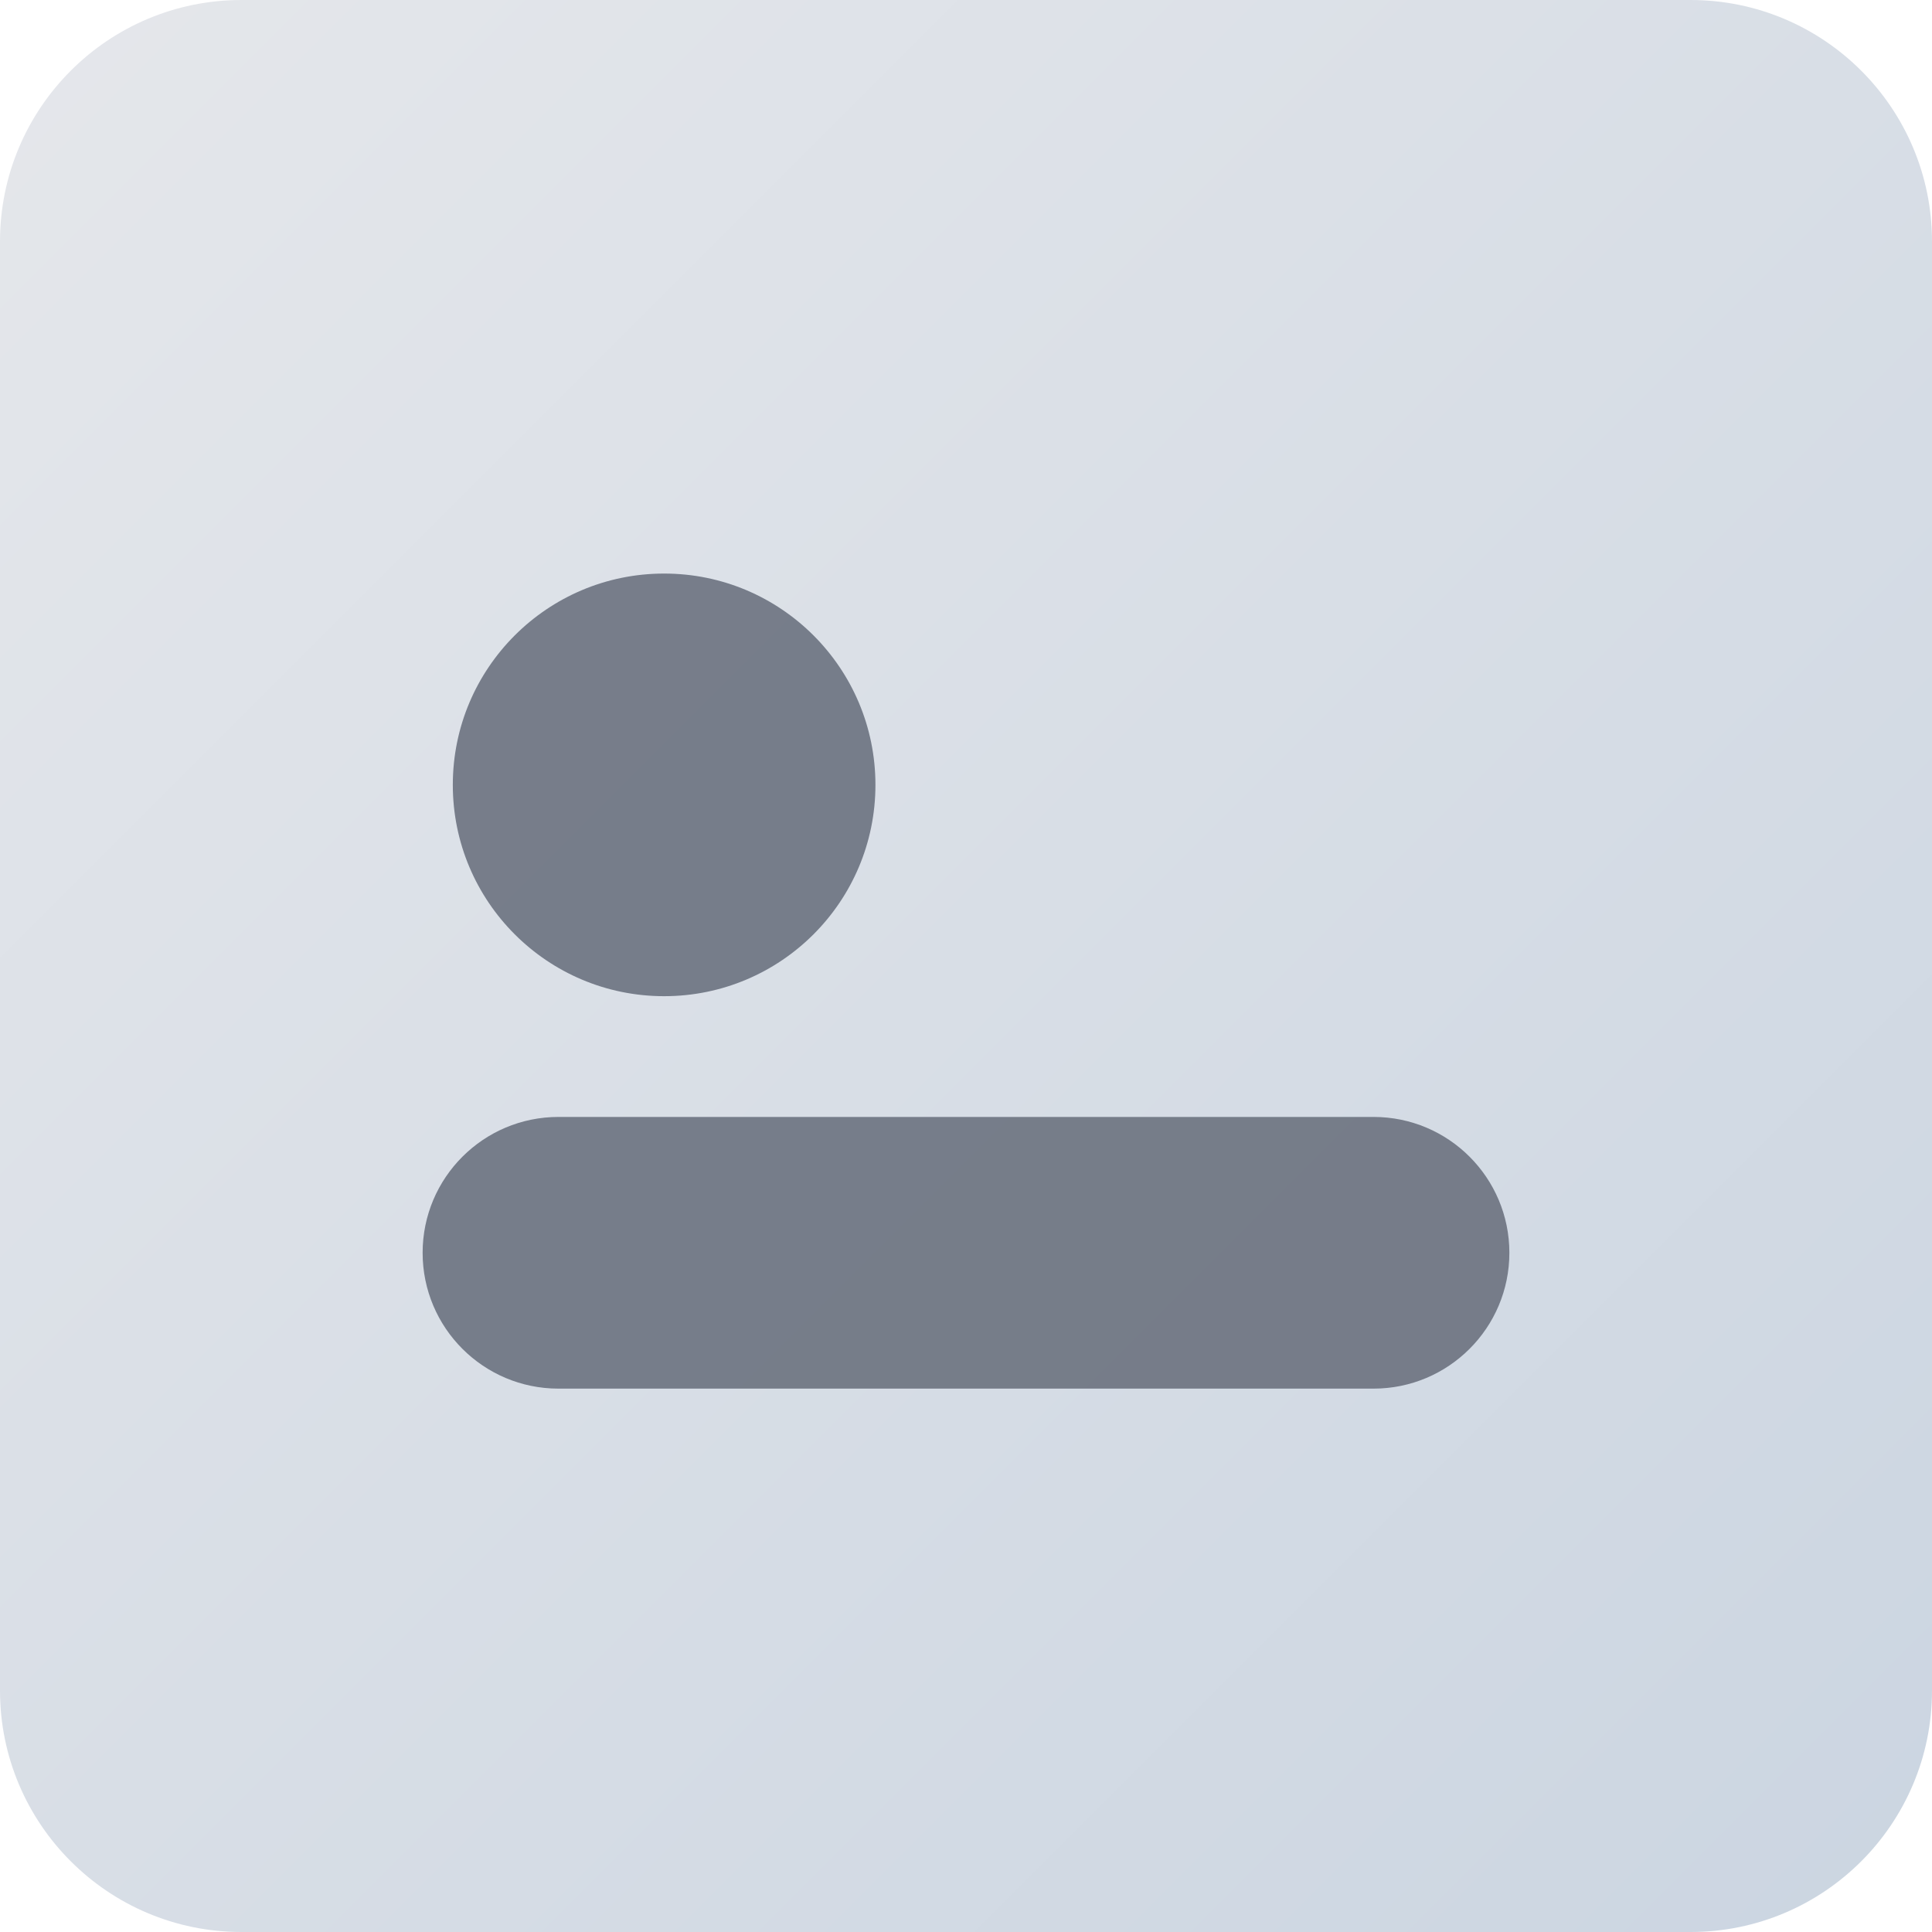
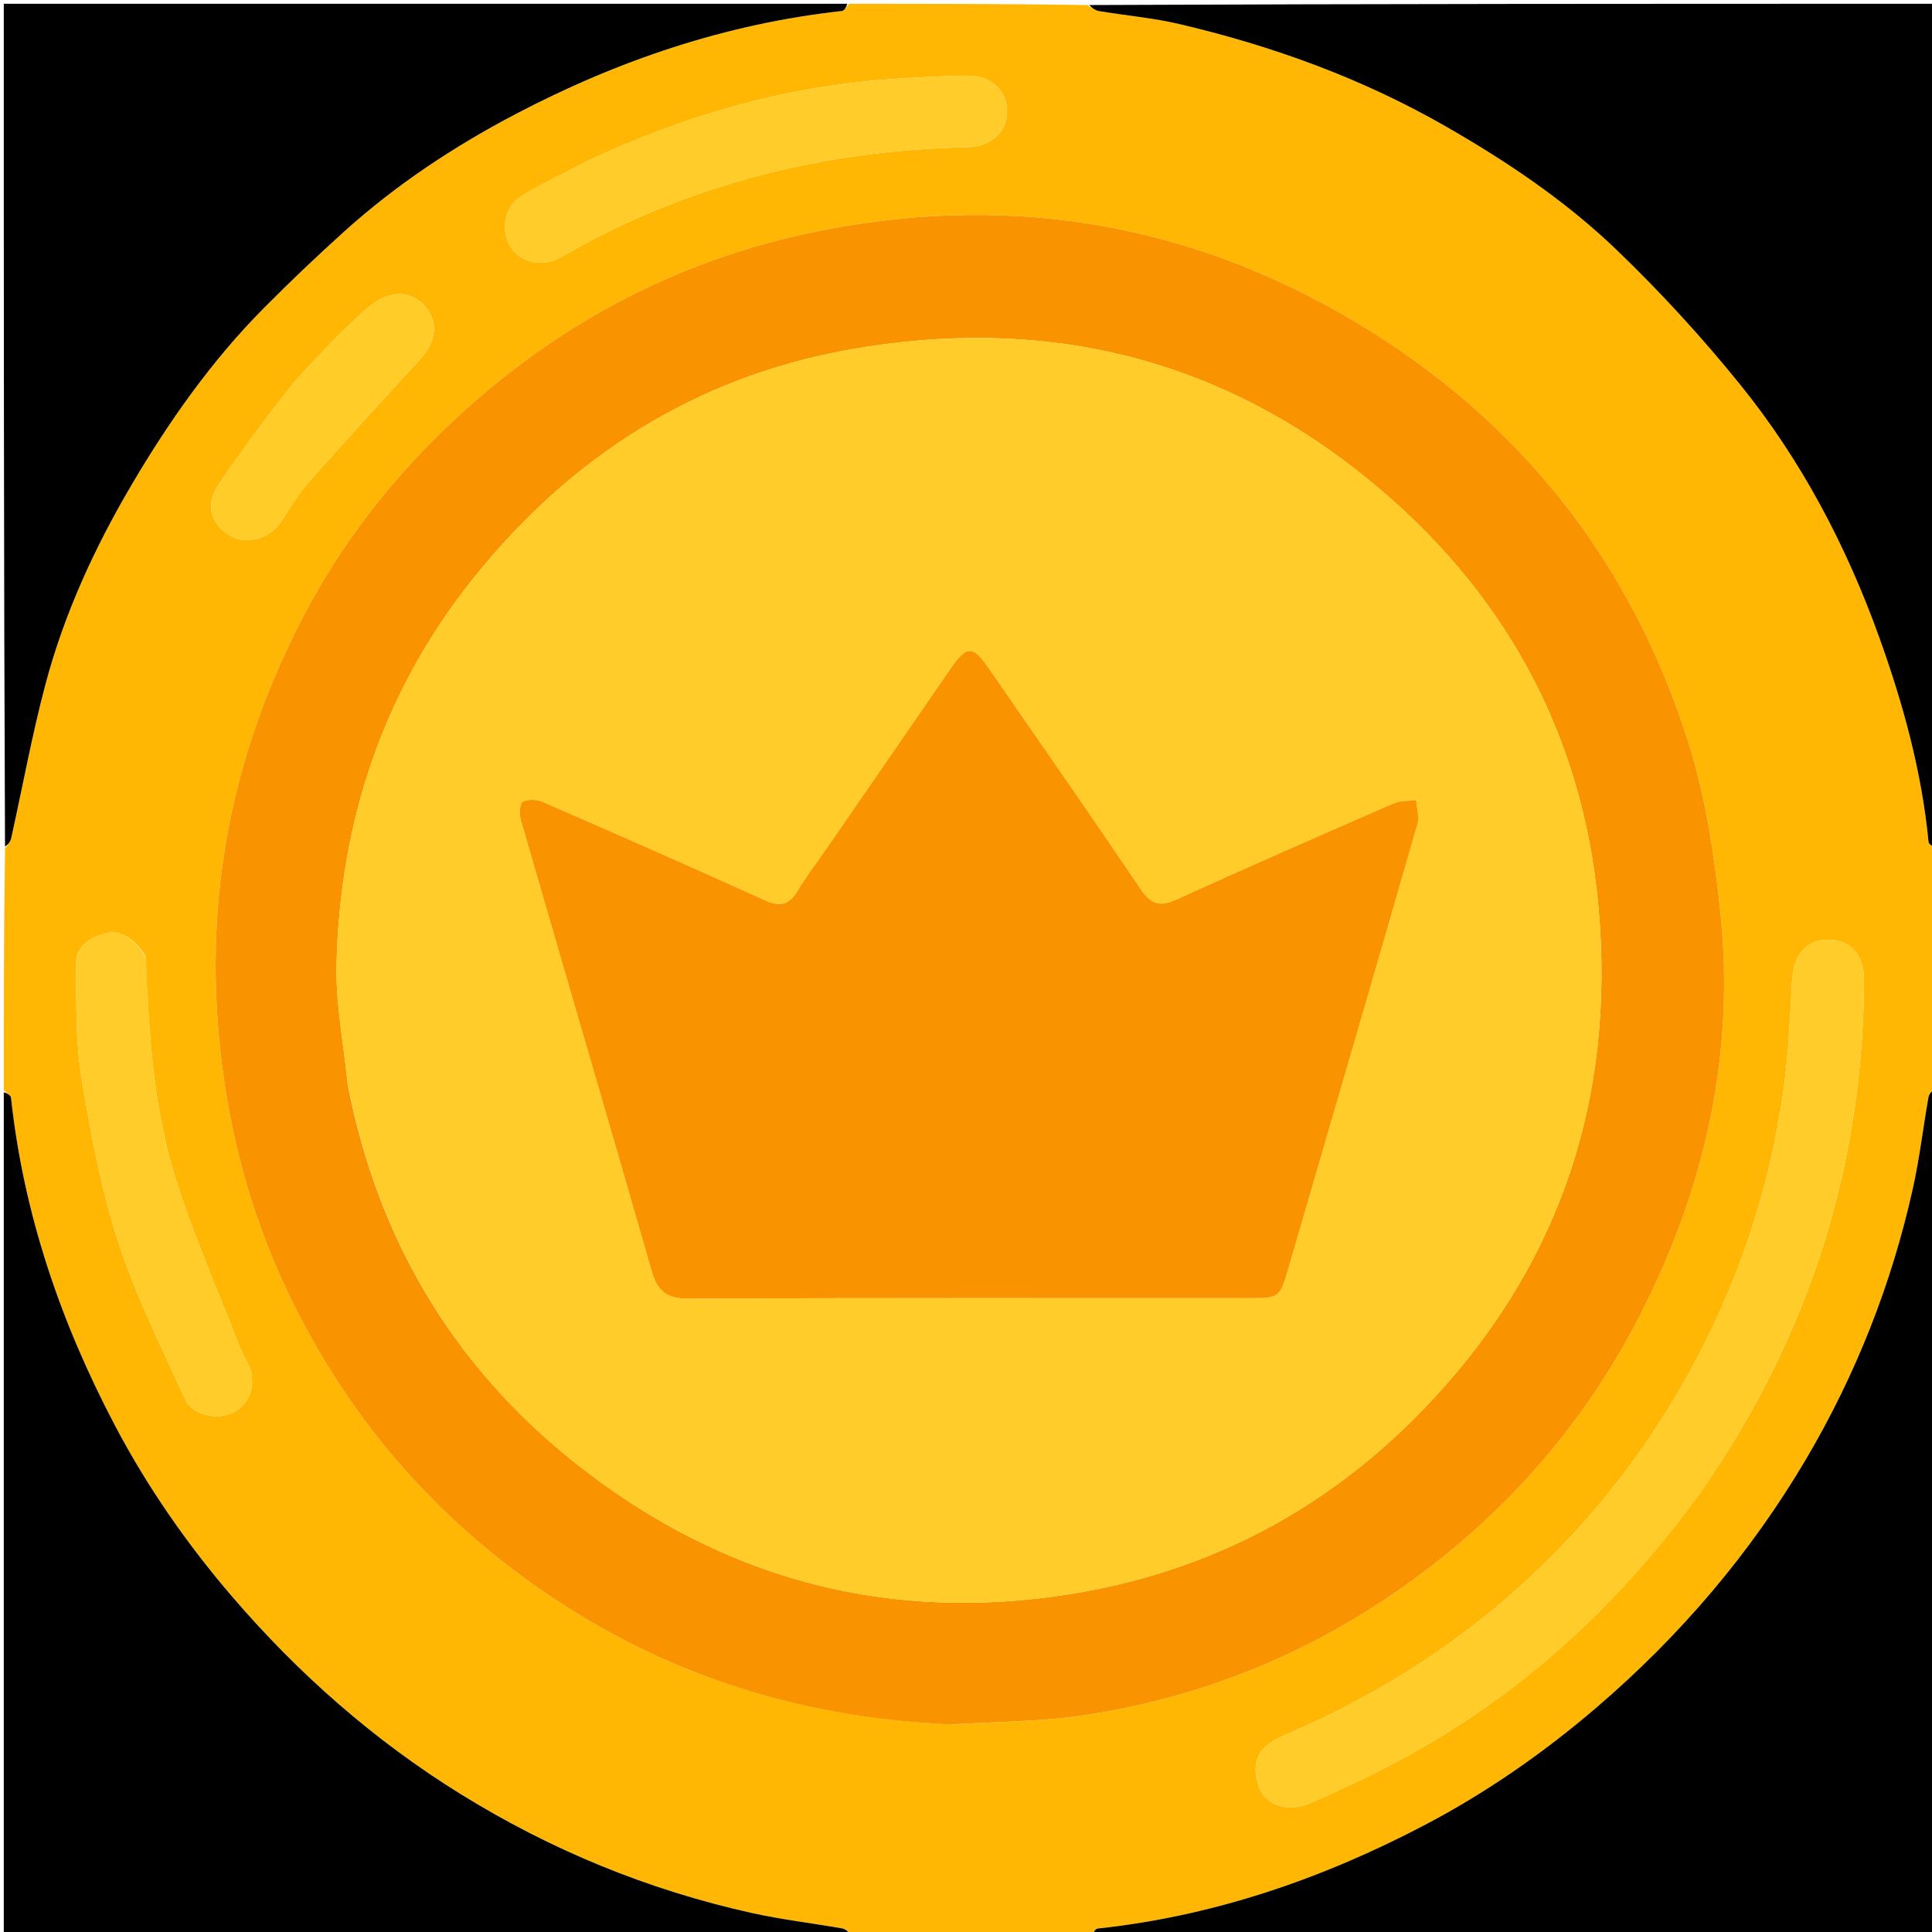
- <svg xmlns="http://www.w3.org/2000/svg" viewBox="0 0 128 128">
-   <defs>
-     <linearGradient id="g" x1="0" x2="1" y1="0" y2="1">
-       <stop offset="0" stop-color="#e5e7eb" />
-       <stop offset="1" stop-color="#cbd5e1" />
-     </linearGradient>
-   </defs>
-   <rect width="128" height="128" rx="16" fill="url(#g)" />
-   <g fill="#6b7280" opacity="0.9">
-     <circle cx="44" cy="52" r="14" />
-     <rect x="28" y="74" width="72" height="18" rx="9" />
-   </g>
+ <svg xmlns="http://www.w3.org/2000/svg" version="1.1" id="Layer_1" x="0px" y="0px" width="100%" viewBox="0 0 512 512" enable-background="new 0 0 512 512" xml:space="preserve">
+   <path fill="#FFB703" opacity="1" stroke="none" d=" M225,1   C246.021,1 267.042,1 288.19,1.335   C289.322,2.111 290.288,2.784 291.336,2.958   C298.402,4.132 305.591,4.751 312.544,6.383   C337.237,12.177 360.875,20.75 382.992,33.414   C399.311,42.758 414.875,53.226 428.392,66.203   C440.026,77.373 451.008,89.368 461.152,101.909   C477.371,121.958 489.283,144.618 498.012,168.895   C504.336,186.486 509.272,204.426 511.085,223.121   C511.151,223.803 512.336,224.376 513,225   C513,246.021 513,267.042 512.665,288.191   C511.89,289.158 511.203,289.954 511.048,290.842   C509.646,298.858 508.696,306.97 506.935,314.903   C501.311,340.243 491.865,364.187 478.713,386.521   C463.937,411.612 445.249,433.508 423.094,452.496   C408.905,464.657 393.638,475.242 377.156,483.858   C350.073,498.016 321.478,507.803 290.886,511.083   C290.197,511.157 289.626,512.336 289,513   C267.979,513 246.958,513 225.81,512.666   C224.843,511.891 224.048,511.203 223.159,511.048   C215.15,509.646 207.044,508.699 199.118,506.936   C171.657,500.829 145.919,490.23 122.053,475.435   C99.149,461.237 79.101,443.597 61.515,423.104   C49.456,409.052 38.96,393.926 30.385,377.611   C16.084,350.401 6.23,321.653 2.917,290.888   C2.843,290.198 1.664,289.627 1,289   C1,267.646 1,246.292 1.329,224.81   C2.102,223.848 2.761,223.062 2.959,222.173   C5.98,208.584 8.465,194.854 12.033,181.412   C17,162.699 25.044,145.189 34.869,128.505   C44.835,111.58 56.082,95.597 69.951,81.617   C76.827,74.686 83.916,67.948 91.164,61.405   C104.874,49.029 120.224,38.862 136.497,30.313   C163.675,16.035 192.414,6.284 223.117,2.917   C223.807,2.842 224.375,1.664 225,1  M252.59,456.992   C264.025,456.249 275.573,456.28 286.871,454.613   C317.82,450.047 346.148,438.657 371.814,420.564   C398.745,401.579 419.843,377.541 434.768,348.275   C451.926,314.63 459.947,278.89 455.854,241.123   C454.233,226.159 451.944,210.963 447.424,196.674   C432.328,148.956 403.054,111.736 360.129,85.859   C316.587,59.61 269.478,51.286 219.508,60.721   C184.442,67.343 153.372,82.44 126.31,105.937   C107.727,122.07 92.378,140.698 80.9,162.379   C62.557,197.029 54.533,233.87 57.887,273.153   C59.963,297.48 65.843,320.686 76.367,342.68   C93.096,377.644 117.933,405.422 150.69,426.165   C181.526,445.691 215.32,455.415 252.59,456.992  M451.191,394.689   C479.26,354.089 493.76,309.18 493.984,259.757   C494.013,253.2 490.401,249.148 484.745,249.021   C478.833,248.889 475.322,252.988 474.934,259.752   C474.372,269.534 473.985,279.368 472.625,289.054   C468.835,316.043 460.171,341.495 446.823,365.265   C433.146,389.619 415.45,410.649 393.676,428.195   C377.36,441.342 359.432,451.767 340.165,459.967   C332.175,463.367 331.851,468.292 333.636,473.493   C335.413,478.667 341.515,480.38 347.705,477.64   C355.153,474.344 362.562,470.91 369.755,467.098   C402.551,449.715 429.227,425.366 451.191,394.689  M155.331,42.816   C149.598,45.846 143.728,48.649 138.175,51.979   C133.763,54.625 132.597,60.873 135.157,65.168   C137.634,69.325 143.101,70.861 147.789,68.552   C150.769,67.084 153.595,65.307 156.54,63.766   C187.776,47.427 221.174,39.779 256.277,39.016   C262.568,38.879 266.875,35.036 266.893,29.53   C266.911,24.025 262.575,19.941 256.33,20.045   C249.53,20.158 242.725,20.493 235.941,20.981   C207.918,22.999 181.367,30.554 155.331,42.816  M38.576,253.497   C35.927,248.771 31.713,246.245 27.788,247.383   C23.532,248.617 19.959,250.953 20.083,255.952   C20.325,265.743 19.99,275.675 21.562,285.276   C23.973,299.997 26.738,314.828 31.309,328.98   C35.935,343.302 42.789,356.925 48.995,370.706   C50.914,374.967 57.474,376.473 61.685,374.384   C66.167,372.161 68.046,366.846 65.987,362.023   C65.27,360.342 64.243,358.788 63.582,357.088   C57.809,342.23 51.329,327.591 46.543,312.419   C40.614,293.621 39.47,273.94 38.576,253.497  M90.007,88.505   C85.472,93.375 80.598,97.977 76.481,103.177   C69.983,111.386 63.765,119.841 57.875,128.497   C54.46,133.515 55.794,138.574 60.369,141.584   C64.872,144.547 71.034,143.176 74.339,138.435   C76.72,135.019 78.718,131.276 81.453,128.18   C91.247,117.093 101.237,106.177 111.249,95.285   C115.522,90.637 116.251,85.527 112.871,81.456   C109.303,77.158 103.941,76.709 98.644,80.654   C95.726,82.828 93.207,85.538 90.007,88.505  z" />
+   <path fill="#000000" opacity="1" stroke="none" d=" M513,224.531   C512.336,224.376 511.151,223.803 511.085,223.121   C509.272,204.426 504.336,186.486 498.012,168.895   C489.283,144.618 477.371,121.958 461.152,101.909   C451.008,89.368 440.026,77.373 428.392,66.203   C414.875,53.226 399.311,42.758 382.992,33.414   C360.875,20.75 337.237,12.177 312.544,6.383   C305.591,4.751 298.402,4.132 291.336,2.958   C290.288,2.784 289.322,2.111 288.659,1.335   C363.594,1 438.187,1 513,1   C513,75.354 513,149.708 513,224.531  z" />
+   <path fill="#000000" opacity="1" stroke="none" d=" M1,289.469   C1.664,289.627 2.843,290.198 2.917,290.888   C6.23,321.653 16.084,350.401 30.385,377.611   C38.96,393.926 49.456,409.052 61.515,423.104   C79.101,443.597 99.149,461.237 122.053,475.435   C145.919,490.23 171.657,500.829 199.118,506.936   C207.044,508.699 215.15,509.646 223.159,511.048   C224.048,511.203 224.843,511.891 225.341,512.666   C150.406,513 75.813,513 1,513   C1,438.646 1,364.292 1,289.469  z" />
+   <path fill="#000000" opacity="1" stroke="none" d=" M289.469,513   C289.626,512.336 290.197,511.157 290.886,511.083   C321.478,507.803 350.073,498.016 377.156,483.858   C393.638,475.242 408.905,464.657 423.094,452.496   C445.249,433.508 463.937,411.612 478.713,386.521   C491.865,364.187 501.311,340.243 506.935,314.903   C508.696,306.97 509.646,298.858 511.048,290.842   C511.203,289.954 511.89,289.158 512.665,288.659   C513,363.594 513,438.187 513,513   C438.646,513 364.292,513 289.469,513  z" />
+   <path fill="#000000" opacity="1" stroke="none" d=" M224.531,1   C224.375,1.664 223.807,2.842 223.117,2.917   C192.414,6.284 163.675,16.035 136.497,30.313   C120.224,38.862 104.874,49.029 91.164,61.405   C83.916,67.948 76.827,74.686 69.951,81.617   C56.082,95.597 44.835,111.58 34.869,128.505   C25.044,145.189 17,162.699 12.033,181.412   C8.465,194.854 5.98,208.584 2.959,222.173   C2.761,223.062 2.102,223.848 1.329,224.341   C1,149.739 1,75.479 1,1   C75.354,1 149.708,1 224.531,1  z" />
+   <path fill="#F99300" opacity="1" stroke="none" d=" M252.106,456.991   C215.32,455.415 181.526,445.691 150.69,426.165   C117.933,405.422 93.096,377.644 76.367,342.68   C65.843,320.686 59.963,297.48 57.887,273.153   C54.533,233.87 62.557,197.029 80.9,162.379   C92.378,140.698 107.727,122.07 126.31,105.937   C153.372,82.44 184.442,67.343 219.508,60.721   C269.478,51.286 316.587,59.61 360.129,85.859   C403.054,111.736 432.328,148.956 447.424,196.674   C451.944,210.963 454.233,226.159 455.854,241.123   C459.947,278.89 451.926,314.63 434.768,348.275   C419.843,377.541 398.745,401.579 371.814,420.564   C346.148,438.657 317.82,450.047 286.871,454.613   C275.573,456.28 264.025,456.249 252.106,456.991  M92.123,287.255   C99.968,327.753 119.593,361.39 151.788,387.172   C187.535,415.798 228.478,428.682 274.211,423.715   C314.326,419.357 348.844,402.818 377.105,373.577   C413.177,336.254 428.221,291.261 423.604,240.268   C419.418,194.029 398.214,155.816 362.004,126.571   C321.732,94.045 275.436,83.635 224.992,92.681   C184.165,100.002 151.012,121.185 125.251,153.501   C101.504,183.29 90.036,217.794 89.188,255.685   C88.959,265.895 91.018,276.156 92.123,287.255  z" />
+   <path fill="#FFCC29" opacity="1" stroke="none" d=" M451.002,394.994   C429.227,425.366 402.551,449.715 369.755,467.098   C362.562,470.91 355.153,474.344 347.705,477.64   C341.515,480.38 335.413,478.667 333.636,473.493   C331.851,468.292 332.175,463.367 340.165,459.967   C359.432,451.767 377.36,441.342 393.676,428.195   C415.45,410.649 433.146,389.619 446.823,365.265   C460.171,341.495 468.835,316.043 472.625,289.054   C473.985,279.368 474.372,269.534 474.934,259.752   C475.322,252.988 478.833,248.889 484.745,249.021   C490.401,249.148 494.013,253.2 493.984,259.757   C493.76,309.18 479.26,354.089 451.002,394.994  z" />
+   <path fill="#FFCC29" opacity="1" stroke="none" d=" M155.665,42.646   C181.367,30.554 207.918,22.999 235.941,20.981   C242.725,20.493 249.53,20.158 256.33,20.045   C262.575,19.941 266.911,24.025 266.893,29.53   C266.875,35.036 262.568,38.879 256.277,39.016   C221.174,39.779 187.776,47.427 156.54,63.766   C153.595,65.307 150.769,67.084 147.789,68.552   C143.101,70.861 137.634,69.325 135.157,65.168   C132.597,60.873 133.763,54.625 138.175,51.979   C143.728,48.649 149.598,45.846 155.665,42.646  z" />
+   <path fill="#FFCC29" opacity="1" stroke="none" d=" M38.69,253.903   C39.47,273.94 40.614,293.621 46.543,312.419   C51.329,327.591 57.809,342.23 63.582,357.088   C64.243,358.788 65.27,360.342 65.987,362.023   C68.046,366.846 66.167,372.161 61.685,374.384   C57.474,376.473 50.914,374.967 48.995,370.706   C42.789,356.925 35.935,343.302 31.309,328.98   C26.738,314.828 23.973,299.997 21.562,285.276   C19.99,275.675 20.325,265.743 20.083,255.952   C19.959,250.953 23.532,248.617 27.788,247.383   C31.713,246.245 35.927,248.771 38.69,253.903  z" />
+   <path fill="#FFCC28" opacity="1" stroke="none" d=" M90.257,88.255   C93.207,85.538 95.726,82.828 98.644,80.654   C103.941,76.709 109.303,77.158 112.871,81.456   C116.251,85.527 115.522,90.637 111.249,95.285   C101.237,106.177 91.247,117.093 81.453,128.18   C78.718,131.276 76.72,135.019 74.339,138.435   C71.034,143.176 64.872,144.547 60.369,141.584   C55.794,138.574 54.46,133.515 57.875,128.497   C63.765,119.841 69.983,111.386 76.481,103.177   C80.598,97.977 85.472,93.375 90.257,88.255  z" />
+   <path fill="#FFCC29" opacity="1" stroke="none" d=" M92.075,286.825   C91.018,276.156 88.959,265.895 89.188,255.685   C90.036,217.794 101.504,183.29 125.251,153.501   C151.012,121.185 184.165,100.002 224.992,92.681   C275.436,83.635 321.732,94.045 362.004,126.571   C398.214,155.816 419.418,194.029 423.604,240.268   C428.221,291.261 413.177,336.254 377.105,373.577   C348.844,402.818 314.326,419.357 274.211,423.715   C228.478,428.682 187.535,415.798 151.788,387.172   C119.593,361.39 99.968,327.753 92.075,286.825  M218.796,225.279   C216.324,228.835 213.645,232.267 211.437,235.98   C209.249,239.66 206.929,240.495 202.839,238.641   C183.272,229.766 163.599,221.124 143.898,212.551   C142.327,211.867 139.905,211.718 138.544,212.491   C137.699,212.971 137.59,215.81 138.031,217.335   C149.547,257.17 161.26,296.949 172.695,336.807   C174.237,342.184 176.692,344.171 182.447,344.145   C231.942,343.924 281.438,344.019 330.934,344.017   C339.108,344.017 339.128,344.017 341.482,335.944   C352.903,296.775 364.344,257.612 375.638,218.407   C376.195,216.471 375.442,214.157 375.3,212.019   C373.293,212.297 371.096,212.142 369.307,212.921   C350.066,221.3 330.836,229.707 311.737,238.402   C307.354,240.397 305.009,239.657 302.327,235.689   C289.083,216.091 275.557,196.684 262.113,177.222   C257.755,170.915 256.231,170.94 251.802,177.358   C240.92,193.125 230.056,208.903 218.796,225.279  z" />
+   <path fill="#F99300" opacity="1" stroke="none" d=" M218.99,224.978   C230.056,208.903 240.92,193.125 251.802,177.358   C256.231,170.94 257.755,170.915 262.113,177.222   C275.557,196.684 289.083,216.091 302.327,235.689   C305.009,239.657 307.354,240.397 311.737,238.402   C330.836,229.707 350.066,221.3 369.307,212.921   C371.096,212.142 373.293,212.297 375.3,212.019   C375.442,214.157 376.195,216.471 375.638,218.407   C364.344,257.612 352.903,296.775 341.482,335.944   C339.128,344.017 339.108,344.017 330.934,344.017   C281.438,344.019 231.942,343.924 182.447,344.145   C176.692,344.171 174.237,342.184 172.695,336.807   C161.26,296.949 149.547,257.17 138.031,217.335   C137.59,215.81 137.699,212.971 138.544,212.491   C139.905,211.718 142.327,211.867 143.898,212.551   C163.599,221.124 183.272,229.766 202.839,238.641   C206.929,240.495 209.249,239.66 211.437,235.98   C213.645,232.267 216.324,228.835 218.99,224.978  z" />
</svg>
